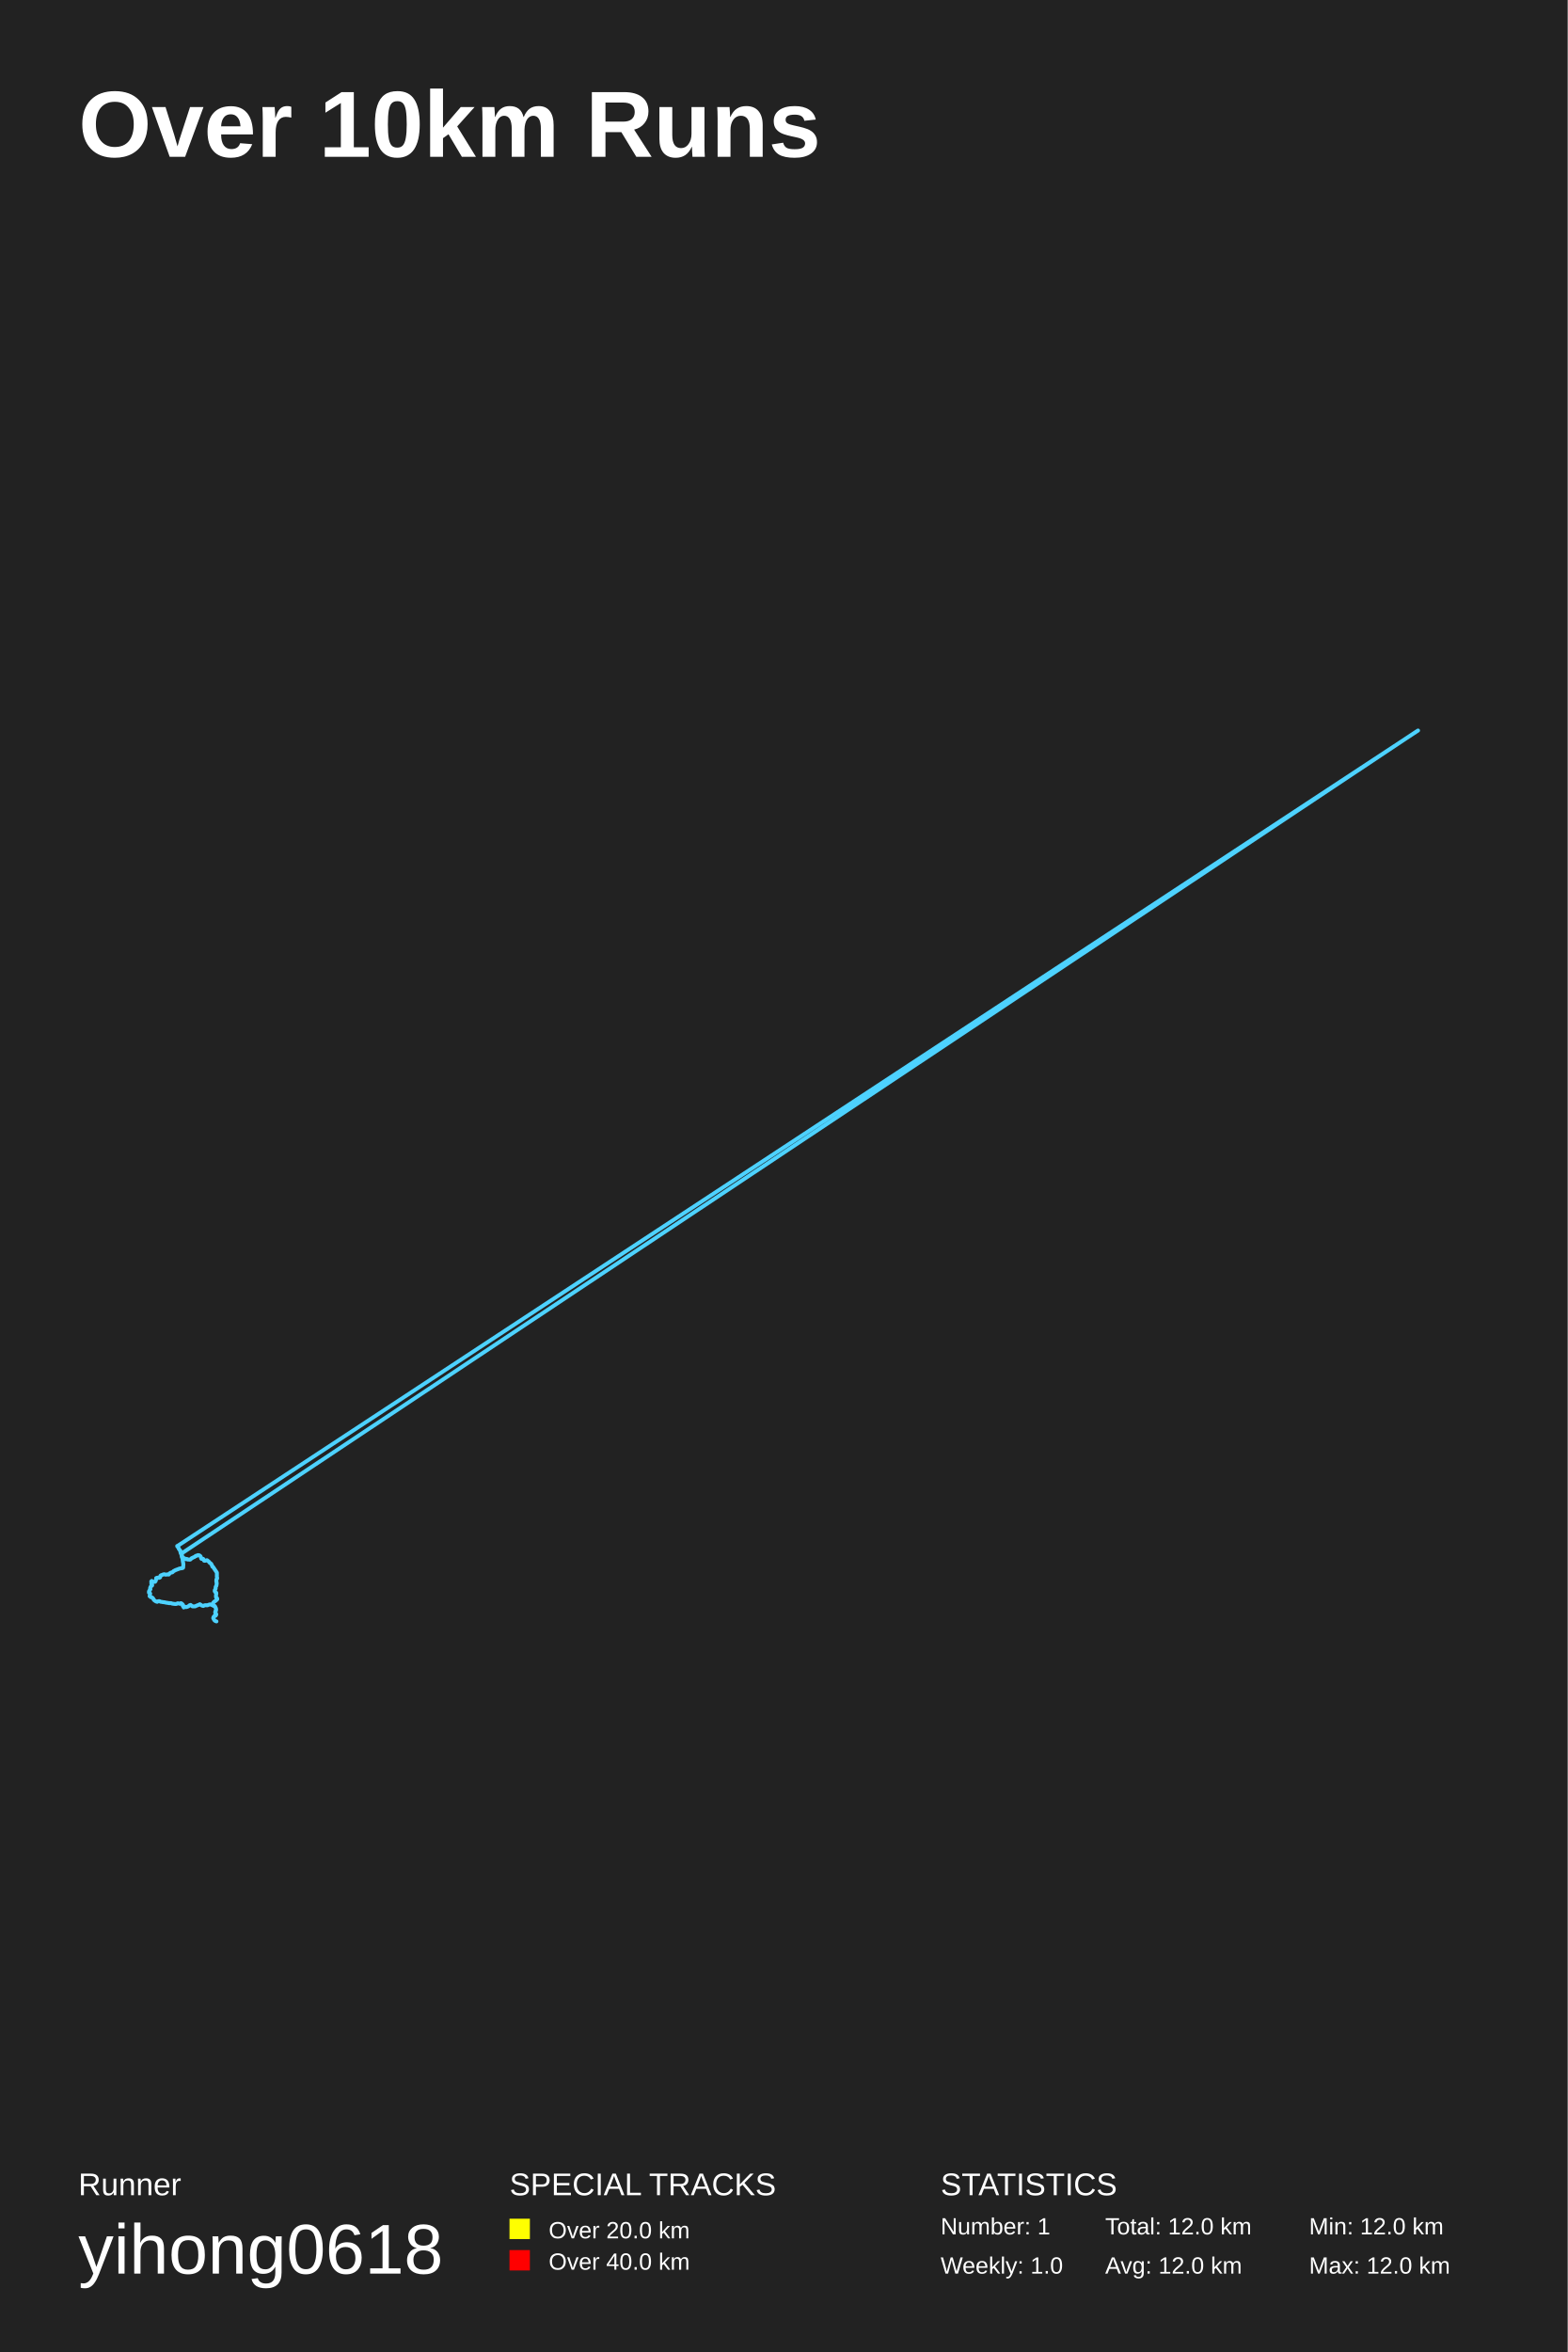
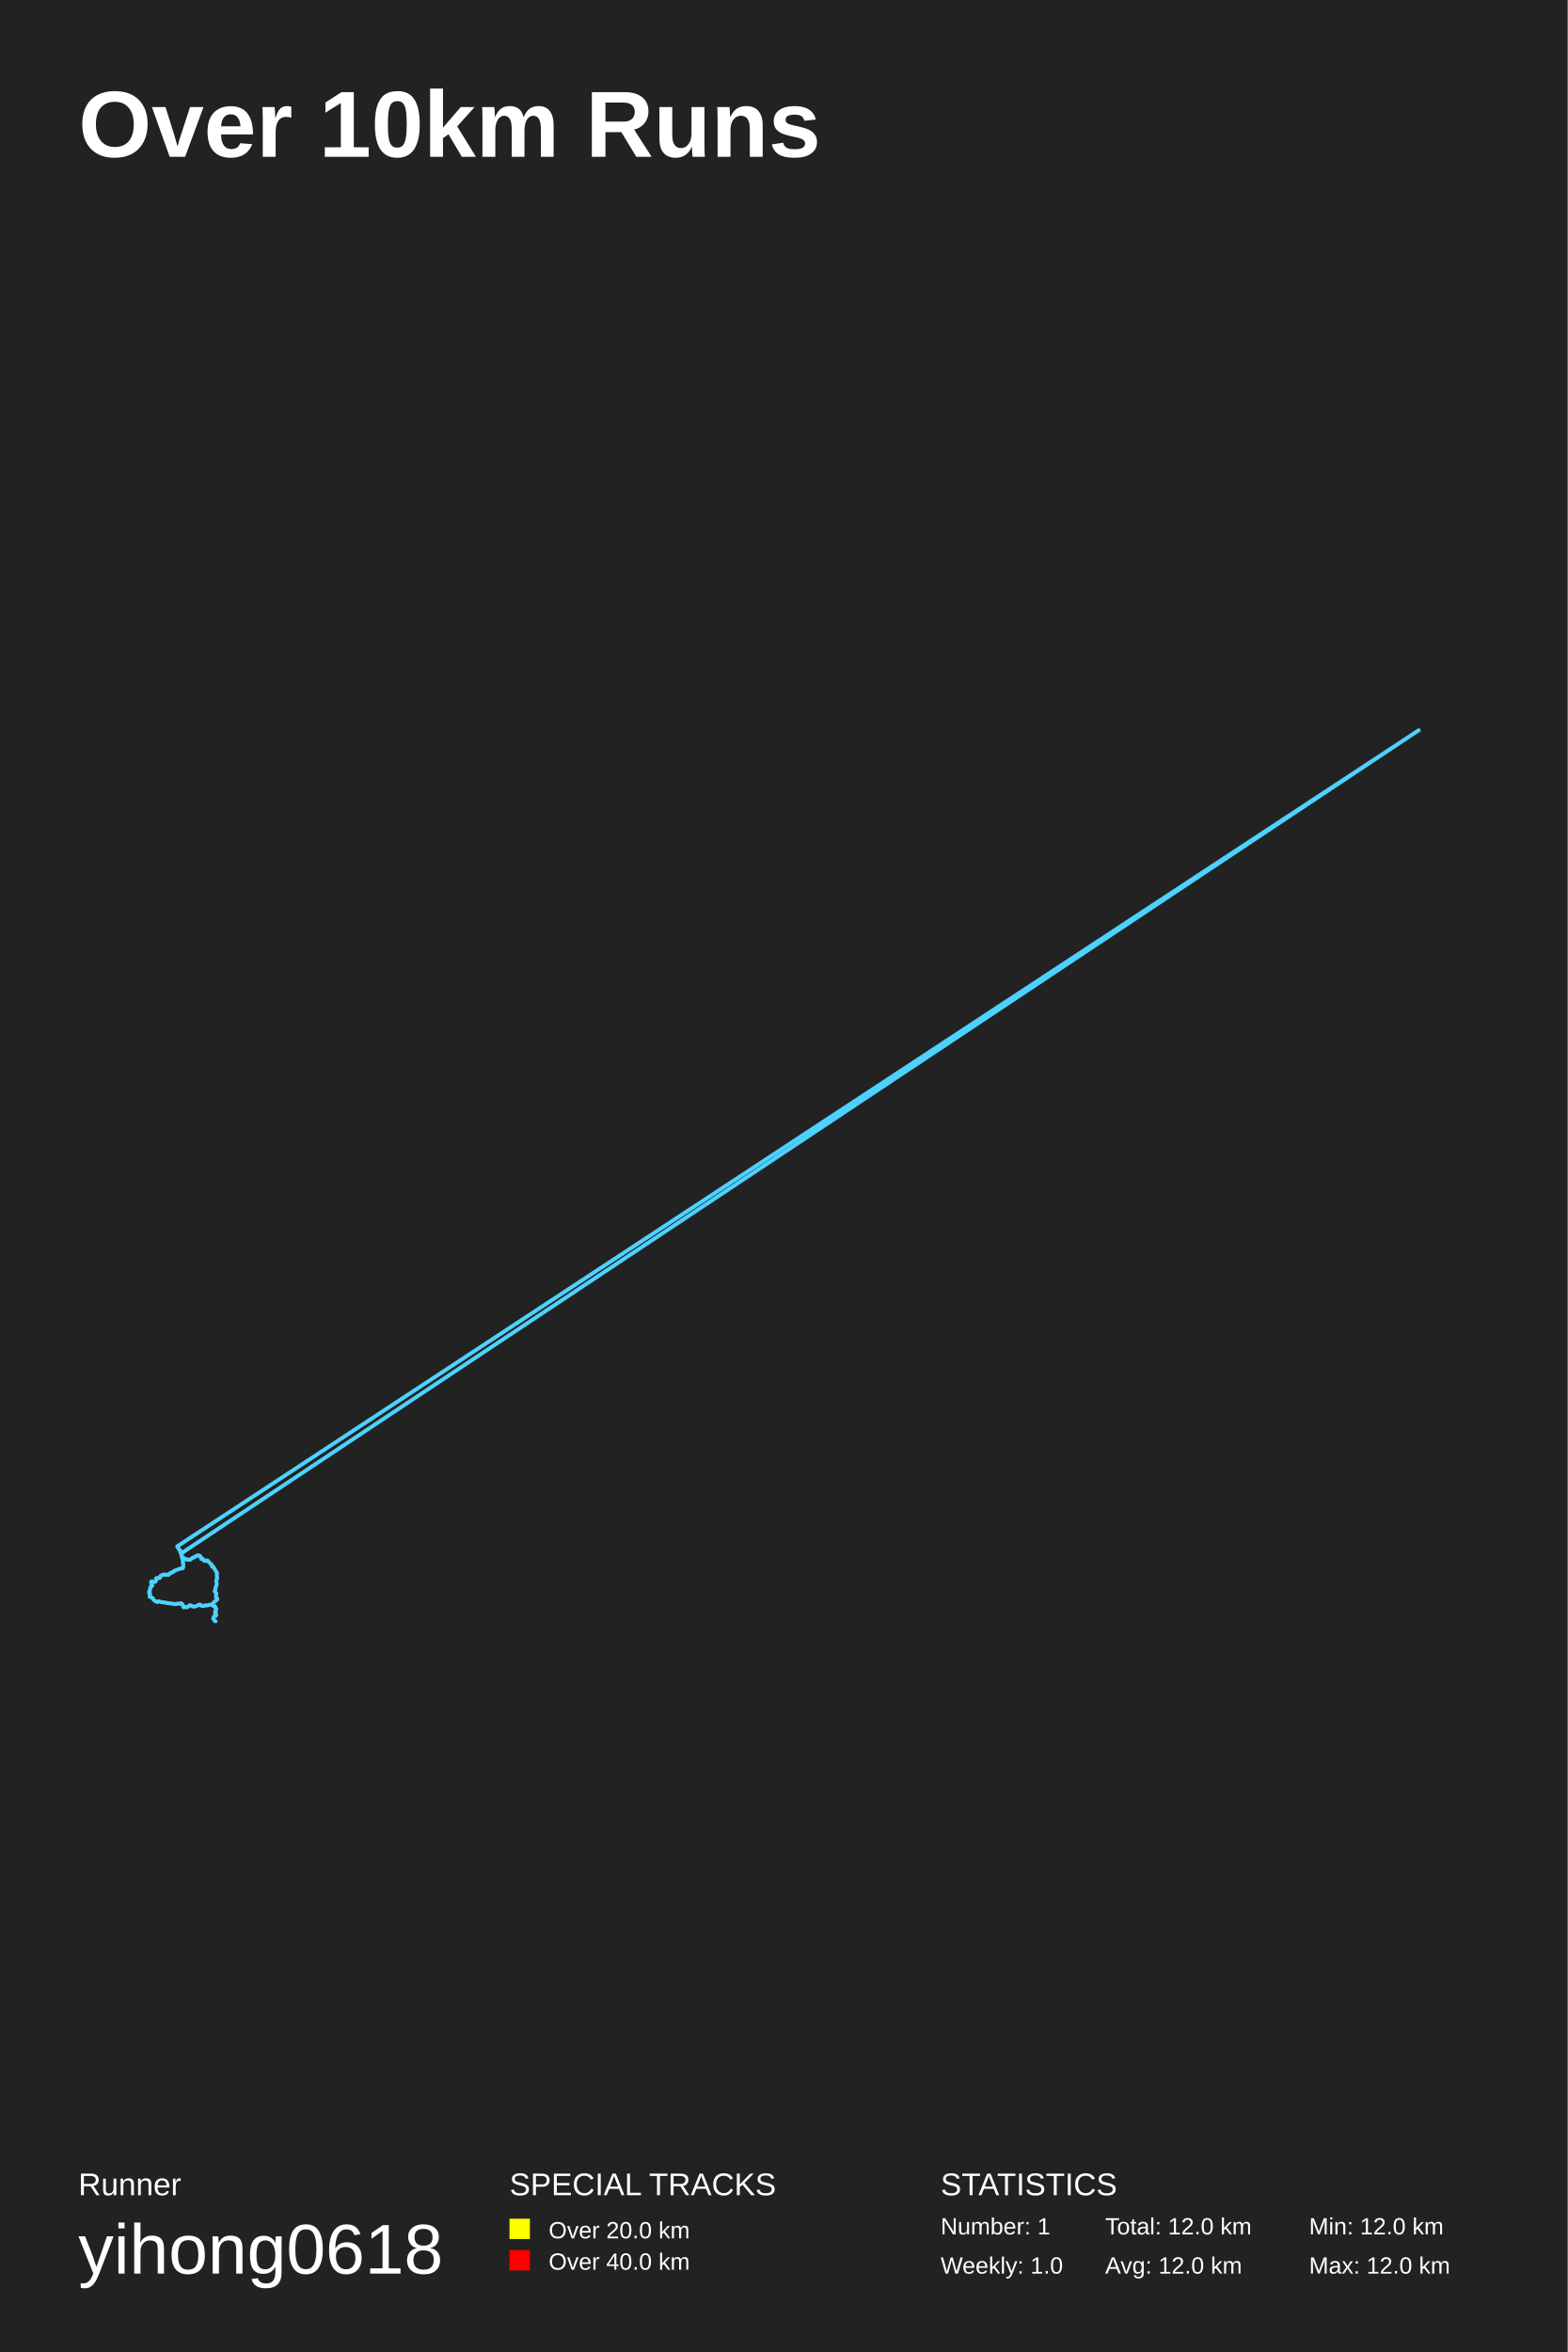
<svg xmlns="http://www.w3.org/2000/svg" baseProfile="full" height="300mm" version="1.1" viewBox="0,0,200,300" width="200mm">
  <defs />
  <rect fill="#222222" height="300" width="200" x="0" y="0" />
  <text fill="#FFFFFF" style="font-size:12px; font-family:Arial; font-weight:bold;" x="10" y="20">Over 10km Runs</text>
  <text fill="#FFFFFF" style="font-size:4px; font-family:Arial" x="10" y="280">Runner</text>
  <text fill="#FFFFFF" style="font-size:9px; font-family:Arial" x="10" y="290">yihong0618</text>
  <text fill="#FFFFFF" style="font-size:4px; font-family:Arial" x="65" y="280">SPECIAL TRACKS</text>
  <rect fill="yellow" height="2.6" width="2.6" x="65" y="283" />
  <text fill="#FFFFFF" style="font-size:3px; font-family:Arial" x="70" y="285.5">Over 20.0 km</text>
  <rect fill="red" height="2.6" width="2.6" x="65" y="287" />
  <text fill="#FFFFFF" style="font-size:3px; font-family:Arial" x="70" y="289.5">Over 40.0 km</text>
  <text fill="#FFFFFF" style="font-size:4px; font-family:Arial" x="120" y="280">STATISTICS</text>
  <text fill="#FFFFFF" style="font-size:3px; font-family:Arial" x="120" y="285">Number: 1</text>
  <text fill="#FFFFFF" style="font-size:3px; font-family:Arial" x="120" y="290">Weekly: 1.0</text>
  <text fill="#FFFFFF" style="font-size:3px; font-family:Arial" x="141" y="285">Total: 12.0 km</text>
  <text fill="#FFFFFF" style="font-size:3px; font-family:Arial" x="141" y="290">Avg: 12.0 km</text>
  <text fill="#FFFFFF" style="font-size:3px; font-family:Arial" x="167" y="285">Min: 12.0 km</text>
  <text fill="#FFFFFF" style="font-size:3px; font-family:Arial" x="167" y="290">Max: 12.0 km</text>
-   <polyline fill="none" opacity="1" points="27.438,206.126 27.547,206.011 27.557,205.889 27.476,205.831 27.466,205.71 27.457,205.6 27.504,205.473 27.542,205.352 27.566,205.247 27.538,205.136 27.481,205.031 27.433,204.91 27.362,204.825 27.219,204.799 27.229,204.81 27.257,204.804 27.234,204.815 27.219,204.815 27.229,204.82 27.219,204.815 27.21,204.82 27.214,204.825 27.214,204.82 27.153,204.762 27.134,204.636 27.157,204.551 27.181,204.457 27.243,204.388 27.305,204.325 27.352,204.278 27.462,204.22 27.557,204.141 27.656,204.046 27.713,203.988 27.718,203.904 27.671,203.825 27.58,203.767 27.552,203.651 27.552,203.545 27.566,203.451 27.571,203.372 27.599,203.245 27.58,203.145 27.485,203.103 27.471,203.045 27.395,202.966 27.405,202.813 27.462,202.729 27.514,202.634 27.504,202.513 27.523,202.381 27.604,202.281 27.618,202.171 27.637,202.06 27.656,201.96 27.618,201.865 27.633,201.775 27.595,201.707 27.599,201.607 27.614,201.444 27.694,201.359 27.699,201.249 27.675,201.138 27.661,201.027 27.675,200.901 27.666,200.769 27.675,200.601 27.656,200.569 27.167,199.842 27.086,199.816 27.072,199.742 27.034,199.663 27.02,199.605 27.001,199.584 26.972,199.516 26.929,199.468 26.877,199.405 26.815,199.384 26.758,199.337 26.725,199.289 26.678,199.221 26.578,199.147 26.511,199.078 26.44,199.026 26.393,199.005 26.293,199.042 26.222,199.057 26.131,199.078 26.036,199.063 25.998,198.968 25.96,198.894 25.922,198.836 25.832,198.82 25.732,198.847 25.708,198.789 25.713,198.768 25.746,198.783 25.713,198.794 25.694,198.815 25.68,198.804 25.67,198.794 25.694,198.789 25.689,198.799 25.675,198.794 25.694,198.773 25.699,198.773 25.637,198.678 25.618,198.615 25.604,198.552 25.566,198.488 25.547,198.473 25.499,198.436 25.442,198.394 25.385,198.367 25.314,198.378 25.286,198.357 25.262,198.357 25.233,198.367 25.148,198.394 25.1,198.436 25.058,198.462 24.982,198.451 24.948,198.483 24.882,198.525 24.829,198.583 24.782,198.604 24.739,198.61 24.682,198.646 24.644,198.652 24.559,198.71 24.478,198.731 24.392,198.804 24.331,198.883 24.255,198.931 24.16,198.936 24.122,198.92 24.022,198.92 23.955,198.92 23.965,198.899 23.965,198.894 23.993,198.91 23.965,198.899 23.917,198.91 23.879,198.862 23.822,198.841 23.775,198.868 23.699,198.868 23.656,198.815 23.575,198.852 23.509,198.794 23.442,198.715 23.395,198.689 23.357,198.652 23.347,198.662 23.323,198.615 23.266,198.552 23.209,198.536 23.195,198.546 23.209,198.536 23.181,198.515 23.176,198.451 23.2,198.378 23.205,198.315 23.133,198.278 23.114,198.22 23.091,198.162 23.053,198.109 23.043,198.041 23.01,197.941 23.01,197.788 22.943,197.73 22.891,197.661 22.858,197.619 22.81,197.561 22.806,197.482 22.749,197.403 22.687,197.329 22.682,197.266 22.668,197.261 22.625,197.256 22.639,197.266 22.644,197.271 22.63,197.261 22.644,197.256 22.639,197.256 22.658,197.261 22.687,197.192 22.692,197.182 22.687,197.224 22.606,197.192 22.63,197.203 22.62,197.203 22.62,197.214 22.625,197.203 22.625,197.203 22.63,197.198 22.639,197.187 22.639,197.198 22.644,197.192 180.91,93.178 180.815,93.236 180.815,93.236 180.815,93.236 180.815,93.236 180.724,93.294 180.629,93.353 23.114,198.183 23.148,198.278 23.186,198.351 23.171,198.446 23.19,198.541 23.205,198.636 23.257,198.704 23.295,198.804 23.295,198.915 23.314,199.026 23.333,199.194 23.366,199.326 23.376,199.442 23.395,199.542 23.38,199.695 23.366,199.821 23.38,199.89 23.347,199.979 23.205,200.032 23.057,200.042 22.953,200.063 22.839,200.095 22.72,200.148 22.597,200.19 22.492,200.232 22.392,200.264 22.316,200.316 22.226,200.353 22.126,200.406 22.098,200.453 22.05,200.501 22.06,200.485 22.031,200.501 21.993,200.548 21.917,200.569 21.832,200.585 21.751,200.611 21.665,200.675 21.618,200.701 21.589,200.769 21.532,200.833 21.428,200.827 21.361,200.811 21.252,200.838 21.176,200.843 21.081,200.848 21.005,200.801 20.919,200.796 20.829,200.827 20.782,200.833 20.729,200.864 20.658,200.896 20.563,200.922 20.492,200.954 20.449,201.027 20.421,201.117 20.44,201.175 20.397,201.212 20.354,201.233 20.321,201.254 20.264,201.254 20.173,201.259 20.102,201.228 19.998,201.259 19.922,201.286 19.922,201.312 19.931,201.37 19.926,201.449 19.907,201.475 19.893,201.517 19.888,201.565 19.865,201.612 19.85,201.686 19.77,201.765 19.675,201.744 19.603,201.781 19.546,201.791 19.485,201.844 19.428,201.818 19.404,201.77 19.366,201.781 19.342,201.749 19.318,201.723 19.356,201.696 19.361,201.649 19.38,201.66 19.333,201.712 19.295,201.718 19.318,201.823 19.304,201.97 19.333,202.097 19.418,202.202 19.366,202.281 19.257,202.329 19.185,202.46 19.147,202.603 19.19,202.708 19.086,202.845 19.005,202.976 19.005,203.15 19.1,203.177 19.162,203.266 19.128,203.35 19.133,203.44 19.086,203.588 19.162,203.651 19.242,203.724 19.371,203.751 19.47,203.809 19.57,203.946 19.622,204.062 19.755,204.172 19.898,204.262 20.055,204.314 20.169,204.241 20.34,204.225 20.473,204.299 20.634,204.32 20.782,204.351 20.957,204.367 21.01,204.378 21.147,204.409 21.247,204.43 21.357,204.441 21.466,204.462 21.604,204.488 21.732,204.478 21.851,204.494 21.965,204.541 22.079,204.557 22.226,204.578 22.354,204.588 22.516,204.583 22.63,204.515 22.711,204.499 22.844,204.536 22.972,204.567 23.062,204.488 23.133,204.504 23.228,204.578 23.342,204.699 23.319,204.841 23.404,204.925 23.442,205.036 23.551,204.925 23.732,204.989 23.894,204.947 24.05,204.878 24.169,204.762 24.316,204.71 24.435,204.804 24.544,204.889 24.734,204.894 24.901,204.894 24.991,204.841 25.134,204.783 25.257,204.731 25.395,204.683 25.49,204.62 25.609,204.694 25.723,204.778 25.818,204.81 25.936,204.841 26.036,204.789 26.146,204.752 26.293,204.741 26.435,204.767 26.554,204.715 26.673,204.673 26.749,204.652 26.858,204.641 26.996,204.71 27.129,204.741 27.186,204.767 27.314,204.789 27.419,204.873 27.481,205.01 27.538,205.126 27.566,205.252 27.566,205.389 27.509,205.51 27.504,205.663 27.471,205.8 27.595,205.9 27.557,206.026 27.457,206.111 27.324,206.147 27.238,206.269 27.205,206.395 27.276,206.532 27.343,206.653 27.466,206.758 27.614,206.811" stroke="#4DD2FF" stroke-dasharray="none" stroke-linecap="round" stroke-linejoin="round" stroke-width="0.5" />
+   <polyline fill="none" opacity="1" points="27.485,206.132 27.566,205.984 27.538,205.889 27.433,205.816 27.476,205.705 27.443,205.568 27.538,205.468 27.538,205.342 27.576,205.231 27.49,205.141 27.49,205.01 27.4,204.904 27.305,204.831 27.224,204.836 27.219,204.836 27.248,204.831 27.219,204.841 27.224,204.846 27.229,204.836 27.219,204.841 27.21,204.846 27.214,204.852 27.219,204.846 27.134,204.736 27.138,204.625 27.153,204.551 27.2,204.462 27.262,204.393 27.338,204.341 27.395,204.278 27.485,204.204 27.58,204.141 27.68,204.056 27.728,203.983 27.718,203.909 27.633,203.835 27.571,203.751 27.538,203.624 27.566,203.54 27.576,203.451 27.571,203.35 27.614,203.235 27.542,203.145 27.481,203.113 27.452,203.056 27.381,202.966 27.428,202.797 27.485,202.734 27.5,202.618 27.504,202.497 27.547,202.371 27.609,202.271 27.628,202.149 27.647,202.06 27.642,201.955 27.618,201.86 27.609,201.77 27.595,201.691 27.58,201.56 27.652,201.433 27.704,201.338 27.699,201.238 27.671,201.128 27.671,201.006 27.661,200.885 27.675,200.738 27.671,200.611 27.205,199.842 27.157,199.853 27.077,199.837 27.062,199.737 27.024,199.668 27.001,199.637 26.991,199.584 26.967,199.516 26.906,199.489 26.849,199.431 26.792,199.384 26.768,199.373 26.706,199.289 26.649,199.242 26.545,199.147 26.497,199.063 26.435,199.036 26.359,199.047 26.274,199.073 26.193,199.099 26.098,199.099 26.022,199.057 25.989,198.962 25.941,198.905 25.889,198.841 25.794,198.847 25.713,198.857 25.713,198.81 25.699,198.794 25.732,198.804 25.723,198.794 25.694,198.815 25.68,198.81 25.68,198.82 25.685,198.847 25.685,198.826 25.685,198.82 25.699,198.794 25.694,198.783 25.623,198.689 25.623,198.631 25.594,198.546 25.556,198.499 25.528,198.494 25.476,198.451 25.423,198.415 25.352,198.425 25.295,198.394 25.267,198.388 25.267,198.378 25.195,198.404 25.134,198.436 25.086,198.473 25.034,198.462 24.977,198.494 24.934,198.525 24.848,198.557 24.82,198.61 24.772,198.625 24.725,198.646 24.663,198.673 24.606,198.704 24.525,198.736 24.445,198.768 24.373,198.857 24.312,198.926 24.226,198.957 24.155,198.952 24.084,198.957 24.003,198.947 23.941,198.947 23.965,198.92 23.965,198.92 23.984,198.931 23.955,198.941 23.913,198.926 23.851,198.873 23.799,198.868 23.756,198.91 23.684,198.857 23.618,198.847 23.547,198.878 23.485,198.799 23.437,198.72 23.366,198.699 23.357,198.678 23.342,198.673 23.314,198.61 23.257,198.567 23.195,198.567 23.2,198.567 23.19,198.552 23.171,198.52 23.186,198.446 23.2,198.383 23.181,198.33 23.124,198.267 23.105,198.225 23.086,198.172 23.053,198.114 23.029,198.03 23.01,197.935 22.986,197.777 22.924,197.735 22.886,197.661 22.829,197.619 22.81,197.572 22.777,197.482 22.725,197.403 22.677,197.335 22.668,197.282 22.639,197.277 22.625,197.293 22.644,197.293 22.644,197.293 22.635,197.287 22.644,197.287 22.644,197.277 22.673,197.271 22.706,197.203 22.692,197.208 22.654,197.229 22.639,197.224 22.625,197.235 22.616,197.245 22.63,197.24 22.63,197.235 22.63,197.229 22.63,197.224 22.635,197.219 22.639,197.224 181.0,93.147 180.91,93.205 180.815,93.263 180.815,93.263 180.815,93.263 180.815,93.263 180.724,93.321 23.086,198.162 23.124,198.236 23.176,198.32 23.181,198.409 23.171,198.509 23.181,198.61 23.224,198.694 23.281,198.778 23.309,198.862 23.3,199.005 23.323,199.099 23.342,199.268 23.352,199.4 23.38,199.5 23.385,199.616 23.38,199.763 23.371,199.874 23.371,199.942 23.314,200.032 23.148,200.042 23.019,200.079 22.915,200.1 22.801,200.142 22.682,200.195 22.568,200.237 22.449,200.274 22.373,200.306 22.292,200.358 22.188,200.401 22.102,200.464 22.079,200.501 22.05,200.522 22.05,200.516 22.017,200.543 21.969,200.585 21.898,200.601 21.798,200.606 21.727,200.659 21.646,200.706 21.613,200.754 21.57,200.833 21.499,200.869 21.418,200.838 21.333,200.838 21.223,200.869 21.133,200.885 21.057,200.859 20.976,200.817 20.886,200.827 20.81,200.869 20.763,200.869 20.691,200.912 20.611,200.938 20.53,200.959 20.473,201.012 20.44,201.091 20.43,201.164 20.43,201.222 20.368,201.238 20.345,201.27 20.311,201.27 20.235,201.291 20.14,201.275 20.064,201.265 19.964,201.291 19.912,201.322 19.931,201.359 19.936,201.423 19.926,201.486 19.898,201.523 19.903,201.554 19.888,201.602 19.865,201.66 19.827,201.744 19.732,201.775 19.651,201.781 19.594,201.797 19.513,201.849 19.451,201.854 19.428,201.823 19.39,201.797 19.366,201.797 19.342,201.754 19.328,201.744 19.356,201.733 19.371,201.686 19.366,201.712 19.328,201.728 19.276,201.775 19.333,201.897 19.299,202.044 19.366,202.16 19.428,202.271 19.333,202.318 19.238,202.392 19.157,202.523 19.157,202.676 19.162,202.787 19.057,202.924 19.01,203.056 19.033,203.208 19.128,203.229 19.157,203.319 19.147,203.403 19.119,203.503 19.086,203.656 19.195,203.693 19.28,203.756 19.404,203.803 19.523,203.893 19.57,204.019 19.679,204.13 19.812,204.23 19.964,204.299 20.097,204.346 20.231,204.251 20.378,204.272 20.535,204.33 20.682,204.362 20.848,204.388 20.981,204.393 21.067,204.399 21.157,204.451 21.285,204.462 21.409,204.462 21.499,204.499 21.637,204.515 21.779,204.509 21.898,204.53 22.012,204.557 22.131,204.594 22.264,204.599 22.411,204.609 22.559,204.583 22.668,204.52 22.768,204.536 22.891,204.578 23.024,204.567 23.095,204.483 23.148,204.573 23.276,204.62 23.352,204.778 23.352,204.925 23.409,204.999 23.456,205.02 23.623,204.968 23.775,205.015 23.951,204.973 24.084,204.846 24.202,204.757 24.373,204.773 24.478,204.862 24.611,204.915 24.825,204.92 24.92,204.899 25.029,204.857 25.162,204.783 25.314,204.752 25.433,204.667 25.518,204.678 25.632,204.746 25.746,204.841 25.875,204.841 25.974,204.852 26.065,204.794 26.203,204.757 26.34,204.773 26.464,204.767 26.597,204.725 26.682,204.699 26.777,204.673 26.906,204.683 27.034,204.746 27.167,204.767 27.229,204.799 27.352,204.841 27.452,204.941 27.481,205.073 27.58,205.184 27.552,205.321 27.552,205.468 27.509,205.605 27.476,205.731 27.533,205.858 27.595,205.979 27.538,206.09 27.405,206.163 27.286,206.211 27.229,206.337 27.21,206.479 27.305,206.595 27.376,206.732 27.504,206.795" stroke="#4DD2FF" stroke-dasharray="none" stroke-linecap="round" stroke-linejoin="round" stroke-width="0.5" />
</svg>
